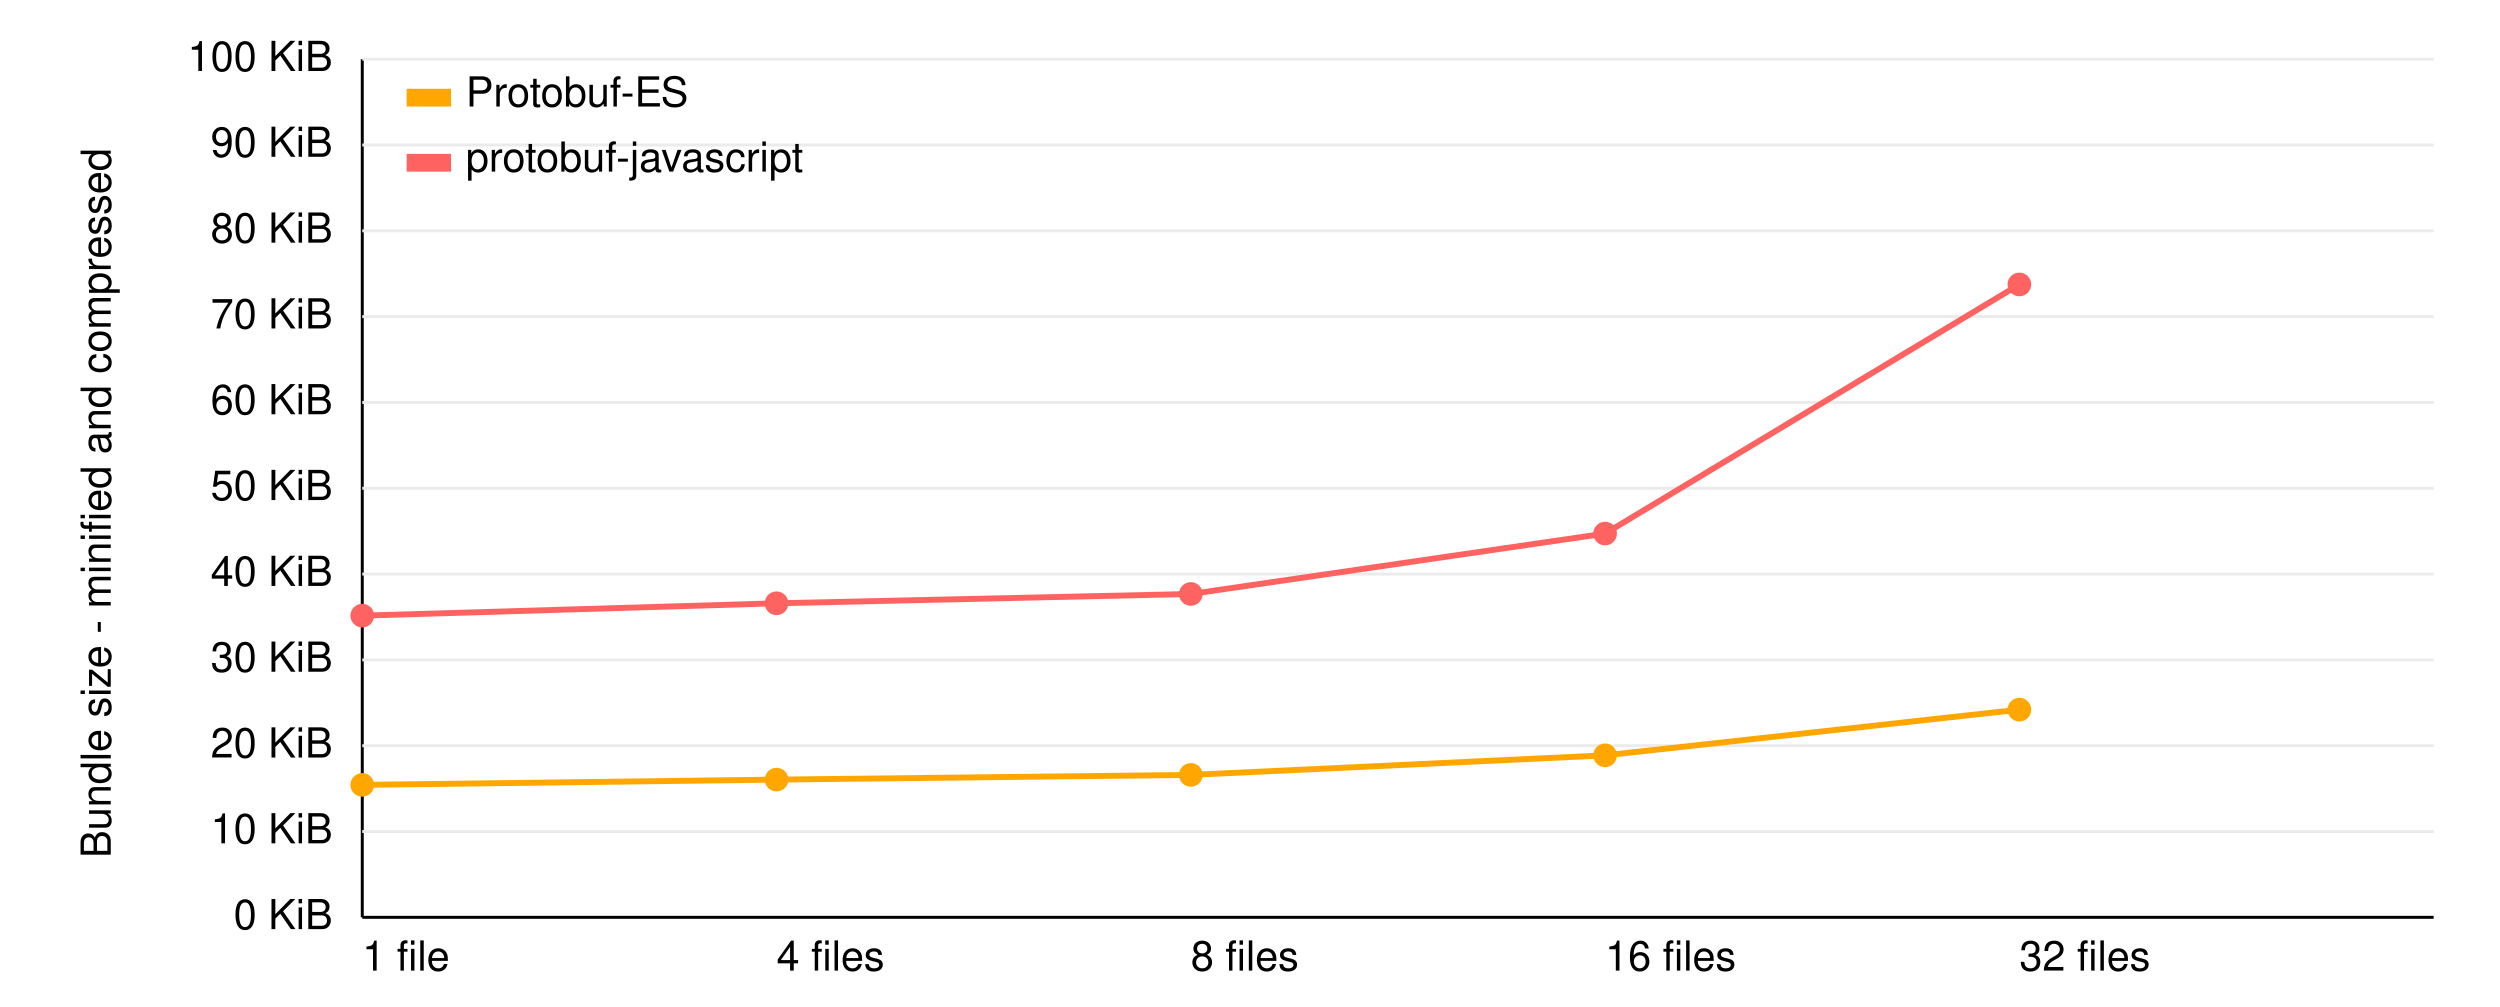
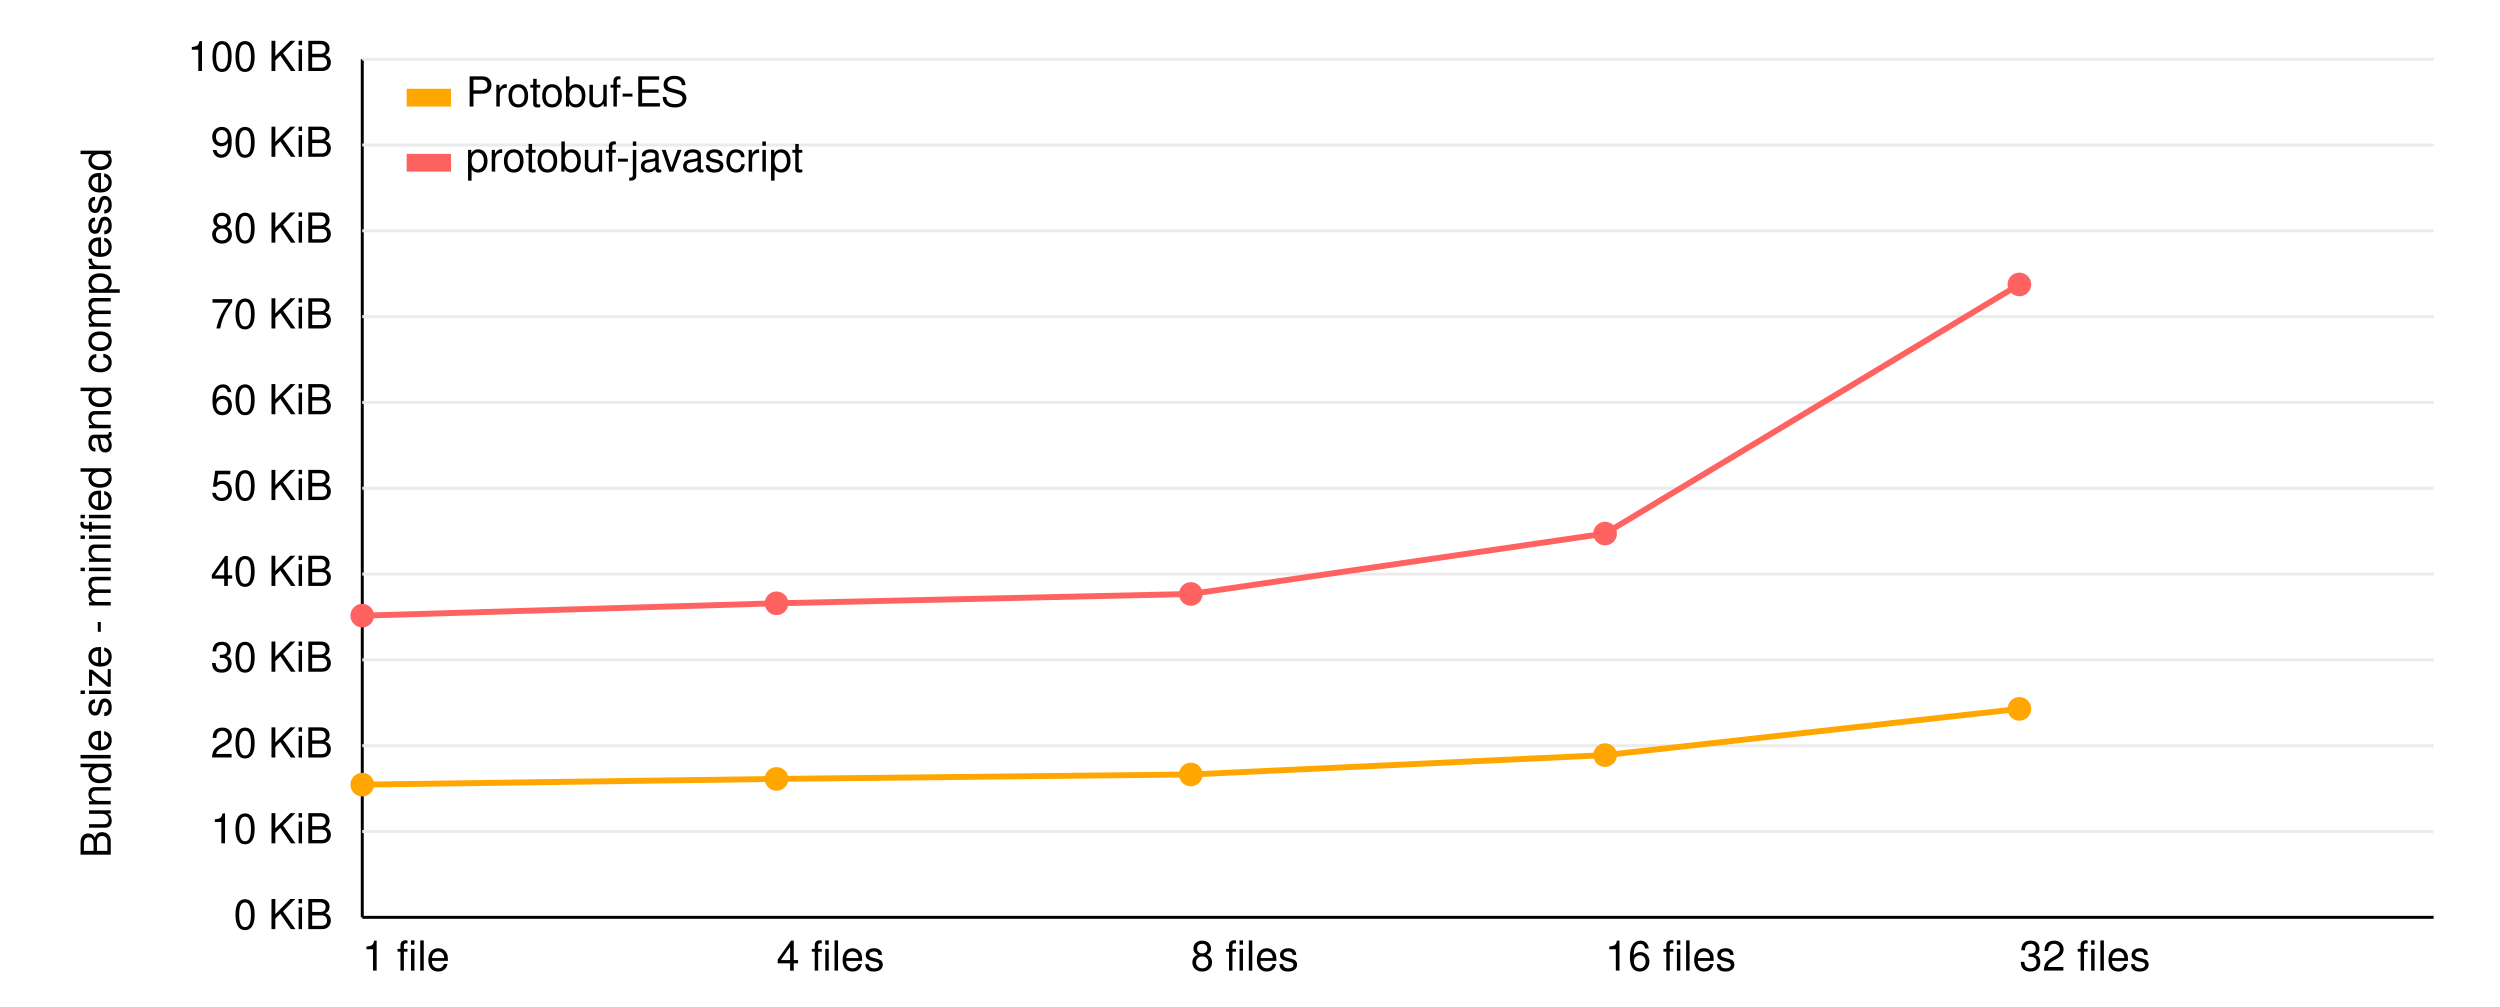
<svg xmlns="http://www.w3.org/2000/svg" version="1.1" width="820px" height="330px" viewBox="0 0 820 340" class="chart">
  <style>
      
      text {
        font: 14px Verdana, Helvetica, Arial, sans-serif;
      }
      
    </style>
  <g transform="translate(110,310)">
    <line y1="0" x2="700" stroke="black" />
    <text x="0" y="18" text-anchor="start">1 file</text>
    <text x="140" y="18" text-anchor="start">4 files</text>
    <text x="280" y="18" text-anchor="start">8 files</text>
    <text x="420" y="18" text-anchor="start">16 files</text>
    <text x="560" y="18" text-anchor="start">32 files</text>
  </g>
  <g transform="translate(110, 20)">
    <line x1="0" x2="0" y1="0" y2="290" stroke="black" />
    <g transform="rotate(-90), translate(-150,-85)">
      <text text-anchor="middle">Bundle size - minified and compressed</text>
    </g>
    <text x="-10" y="4" text-anchor="end">100 KiB</text>
    <line x1="0" x2="700" y1="0" y2="0" stroke="#ebebeb" />
    <text x="-10" y="33" text-anchor="end">90 KiB</text>
    <line x1="0" x2="700" y1="29" y2="29" stroke="#ebebeb" />
    <text x="-10" y="62" text-anchor="end">80 KiB</text>
    <line x1="0" x2="700" y1="58" y2="58" stroke="#ebebeb" />
    <text x="-10" y="91" text-anchor="end">70 KiB</text>
    <line x1="0" x2="700" y1="87" y2="87" stroke="#ebebeb" />
    <text x="-10" y="120" text-anchor="end">60 KiB</text>
    <line x1="0" x2="700" y1="116" y2="116" stroke="#ebebeb" />
    <text x="-10" y="149" text-anchor="end">50 KiB</text>
    <line x1="0" x2="700" y1="145" y2="145" stroke="#ebebeb" />
    <text x="-10" y="178" text-anchor="end">40 KiB</text>
    <line x1="0" x2="700" y1="174" y2="174" stroke="#ebebeb" />
    <text x="-10" y="207" text-anchor="end">30 KiB</text>
    <line x1="0" x2="700" y1="203" y2="203" stroke="#ebebeb" />
    <text x="-10" y="236" text-anchor="end">20 KiB</text>
    <line x1="0" x2="700" y1="232" y2="232" stroke="#ebebeb" />
    <text x="-10" y="265" text-anchor="end">10 KiB</text>
    <line x1="0" x2="700" y1="261" y2="261" stroke="#ebebeb" />
    <text x="-10" y="294" text-anchor="end">0 KiB</text>
  </g>
  <g transform="translate(110, 20)">
-     <polyline fill="none" stroke="#ffa600" stroke-width="2" points="0,245.245 140,243.461 280,241.867 420,235.257 560,219.814">
+     <polyline fill="none" stroke="#ffa600" stroke-width="2" points="0,245.155 140,243.226 280,241.722 420,235.18 560,219.556">
    </polyline>
-     <circle cx="0" cy="245.245" r="4" fill="#ffa600" />
-     <circle cx="140" cy="243.461" r="4" fill="#ffa600" />
-     <circle cx="280" cy="241.867" r="4" fill="#ffa600" />
-     <circle cx="420" cy="235.257" r="4" fill="#ffa600" />
-     <circle cx="560" cy="219.814" r="4" fill="#ffa600" />
+     <circle cx="0" cy="245.155" r="4" fill="#ffa600" />
+     <circle cx="140" cy="243.226" r="4" fill="#ffa600" />
+     <circle cx="280" cy="241.722" r="4" fill="#ffa600" />
+     <circle cx="420" cy="235.18" r="4" fill="#ffa600" />
+     <circle cx="560" cy="219.556" r="4" fill="#ffa600" />
  </g>
  <g transform="translate(110, 20)">
    <polyline fill="none" stroke="#ff6361" stroke-width="2" points="0,188.05 140,183.875 280,180.726 420,160.313 560,76.125">
    </polyline>
    <circle cx="0" cy="188.05" r="4" fill="#ff6361" />
    <circle cx="140" cy="183.875" r="4" fill="#ff6361" />
    <circle cx="280" cy="180.726" r="4" fill="#ff6361" />
    <circle cx="420" cy="160.313" r="4" fill="#ff6361" />
    <circle cx="560" cy="76.125" r="4" fill="#ff6361" />
  </g>
  <g transform="translate(125, 30)">
    <g transform="translate(0, 0)">
      <rect width="15" height="6" fill="#ffa600" />
      <text x="20" y="6">Protobuf-ES</text>
    </g>
    <g transform="translate(0, 22)">
      <rect width="15" height="6" fill="#ff6361" />
      <text x="20" y="6">protobuf-javascript</text>
    </g>
  </g>
</svg>
